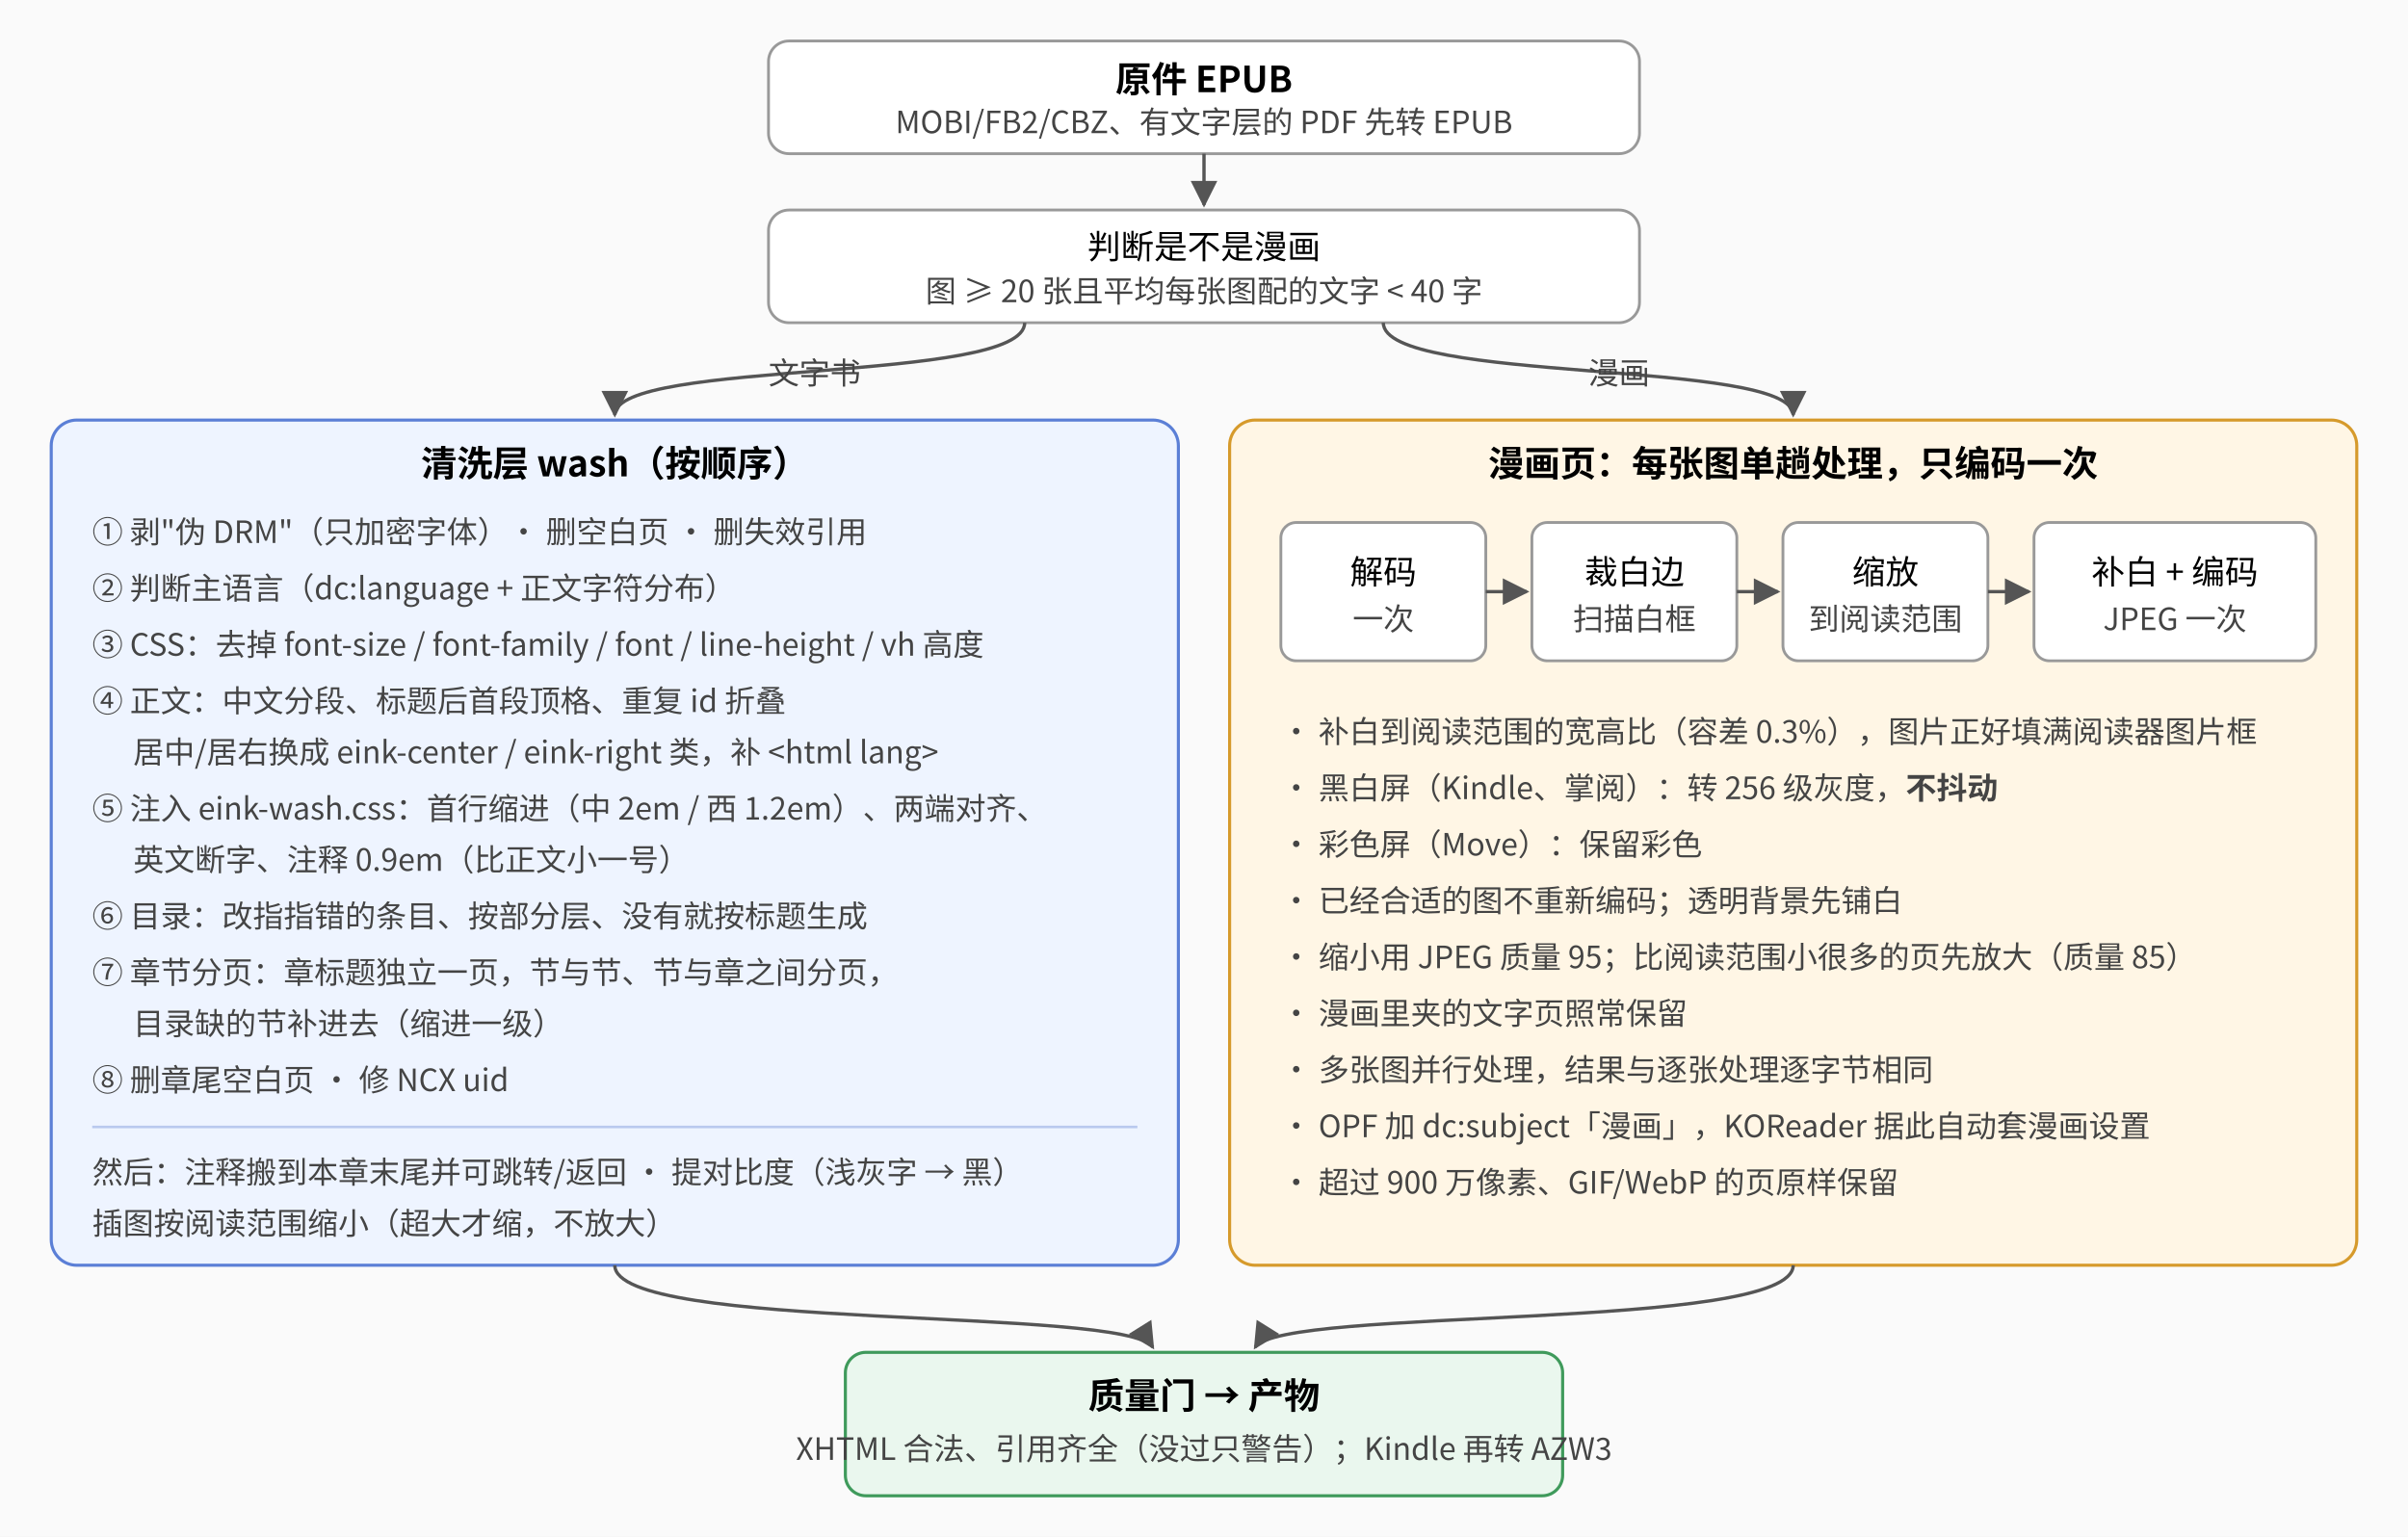
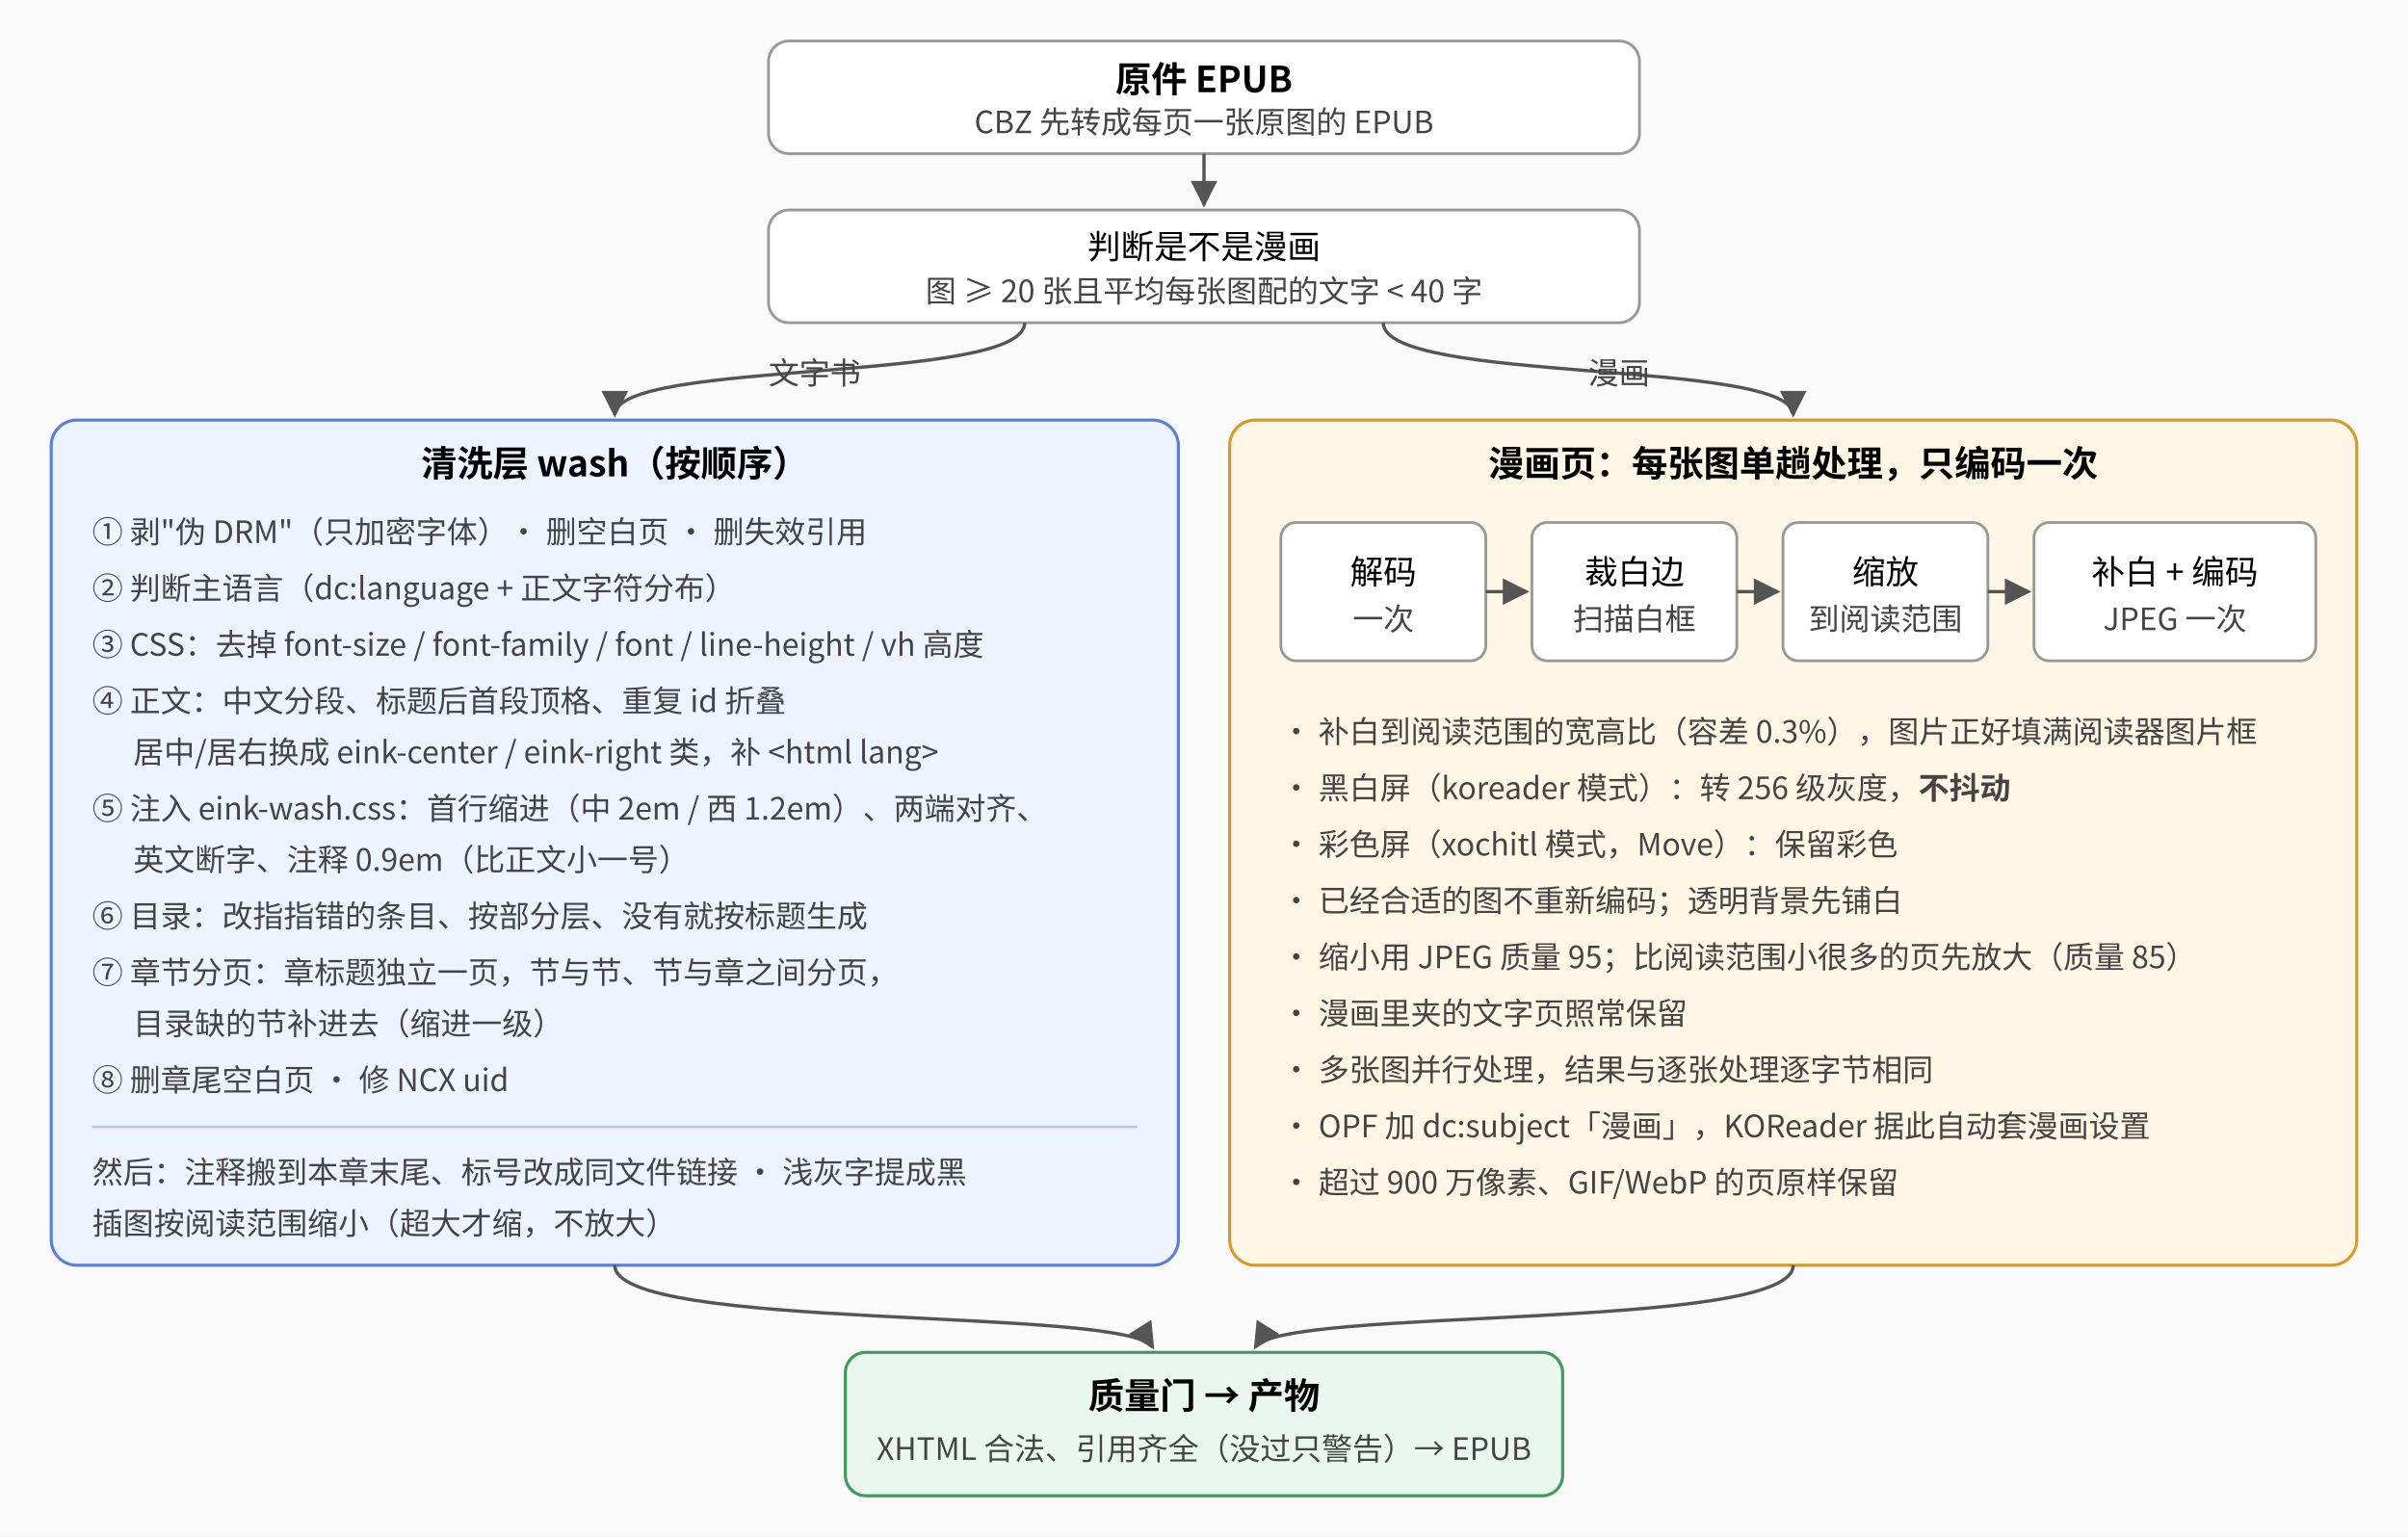
<svg xmlns="http://www.w3.org/2000/svg" viewBox="0 0 940 600" font-family="'Noto Sans CJK SC','PingFang SC','Microsoft YaHei',sans-serif" font-size="13">
  <defs>
    <marker id="a" viewBox="0 0 10 10" refX="9" refY="5" markerWidth="8" markerHeight="8" orient="auto">
      <path d="M0 0L10 5L0 10z" fill="#555" />
    </marker>
    <style>
      .b{fill:#fff;stroke:#999;stroke-width:1.1}
      .t{fill:#eef4ff;stroke:#5b7fd6;stroke-width:1.2}
      .c{fill:#fff6e5;stroke:#d69a2b;stroke-width:1.2}
      .g{fill:#eaf7ee;stroke:#3f9a5b;stroke-width:1.2}
      .h{font-weight:bold;font-size:14px}
      .s{font-size:12px;fill:#444}
      .l{stroke:#555;stroke-width:1.3;fill:none}
    </style>
  </defs>
  <rect width="940" height="600" fill="#fafafa" />
  <rect class="b" x="300" y="16" width="340" height="44" rx="8" />
  <text x="470" y="36" text-anchor="middle" class="h">原件 EPUB</text>
-   <text x="470" y="52" text-anchor="middle" class="s">MOBI/FB2/CBZ、有文字层的 PDF 先转 EPUB</text>
+   <text x="470" y="52" text-anchor="middle" class="s">CBZ 先转成每页一张原图的 EPUB</text>
  <path class="l" d="M470 60 L470 80" marker-end="url(#a)" />
  <rect class="b" x="300" y="82" width="340" height="44" rx="8" />
  <text x="470" y="101" text-anchor="middle">判断是不是漫画</text>
  <text x="470" y="118" text-anchor="middle" class="s">图 ≥ 20 张且平均每张图配的文字 &lt; 40 字</text>
  <path class="l" d="M400 126 C400 150 240 140 240 162" marker-end="url(#a)" />
  <path class="l" d="M540 126 C540 150 700 140 700 162" marker-end="url(#a)" />
  <text x="300" y="150" class="s">文字书</text>
  <text x="620" y="150" class="s">漫画</text>
  <rect class="t" x="20" y="164" width="440" height="330" rx="10" />
  <text x="240" y="186" text-anchor="middle" class="h">清洗层 wash（按顺序）</text>
  <g class="s">
    <text x="36" y="212">① 剥"伪 DRM"（只加密字体）· 删空白页 · 删失效引用</text>
    <text x="36" y="234">② 判断主语言（dc:language + 正文字符分布）</text>
    <text x="36" y="256">③ CSS：去掉 font-size / font-family / font / line-height / vh 高度</text>
    <text x="36" y="278">④ 正文：中文分段、标题后首段顶格、重复 id 折叠</text>
    <text x="52" y="298">居中/居右换成 eink-center / eink-right 类，补 &lt;html lang&gt;</text>
    <text x="36" y="320">⑤ 注入 eink-wash.css：首行缩进（中 2em / 西 1.2em）、两端对齐、</text>
    <text x="52" y="340">英文断字、注释 0.9em（比正文小一号）</text>
    <text x="36" y="362">⑥ 目录：改指指错的条目、按部分层、没有就按标题生成</text>
    <text x="36" y="384">⑦ 章节分页：章标题独立一页，节与节、节与章之间分页，</text>
    <text x="52" y="404">目录缺的节补进去（缩进一级）</text>
    <text x="36" y="426">⑧ 删章尾空白页 · 修 NCX uid</text>
  </g>
  <line x1="36" y1="440" x2="444" y2="440" stroke="#b9c9ee" />
-   <text x="36" y="462" class="s">然后：注释搬到本章末尾并可跳转/返回 · 提对比度（浅灰字 → 黑）</text>
+   <text x="36" y="462" class="s">然后：注释搬到本章末尾、标号改成同文件链接 · 浅灰字提成黑</text>
  <text x="36" y="482" class="s">插图按阅读范围缩小（超大才缩，不放大）</text>
  <rect class="c" x="480" y="164" width="440" height="330" rx="10" />
  <text x="700" y="186" text-anchor="middle" class="h">漫画页：每张图单趟处理，只编码一次</text>
  <g>
    <rect class="b" x="500" y="204" width="80" height="54" rx="6" />
    <text x="540" y="228" text-anchor="middle">解码</text>
    <text x="540" y="246" text-anchor="middle" class="s">一次</text>
    <rect class="b" x="598" y="204" width="80" height="54" rx="6" />
    <text x="638" y="228" text-anchor="middle">裁白边</text>
    <text x="638" y="246" text-anchor="middle" class="s">扫描白框</text>
    <rect class="b" x="696" y="204" width="80" height="54" rx="6" />
    <text x="736" y="228" text-anchor="middle">缩放</text>
    <text x="736" y="246" text-anchor="middle" class="s">到阅读范围</text>
    <rect class="b" x="794" y="204" width="110" height="54" rx="6" />
    <text x="849" y="228" text-anchor="middle">补白 + 编码</text>
    <text x="849" y="246" text-anchor="middle" class="s">JPEG 一次</text>
    <path class="l" d="M580 231 L596 231" marker-end="url(#a)" />
    <path class="l" d="M678 231 L694 231" marker-end="url(#a)" />
    <path class="l" d="M776 231 L792 231" marker-end="url(#a)" />
  </g>
  <g class="s">
    <text x="500" y="290">· 补白到阅读范围的宽高比（容差 0.3%），图片正好填满阅读器图片框</text>
-     <text x="500" y="312">· 黑白屏（Kindle、掌阅）：转 256 级灰度，<tspan font-weight="bold">不抖动</tspan>
+     <text x="500" y="312">· 黑白屏（koreader 模式）：转 256 级灰度，<tspan font-weight="bold">不抖动</tspan>
    </text>
-     <text x="500" y="334">· 彩色屏（Move）：保留彩色</text>
+     <text x="500" y="334">· 彩色屏（xochitl 模式，Move）：保留彩色</text>
    <text x="500" y="356">· 已经合适的图不重新编码；透明背景先铺白</text>
    <text x="500" y="378">· 缩小用 JPEG 质量 95；比阅读范围小很多的页先放大（质量 85）</text>
    <text x="500" y="400">· 漫画里夹的文字页照常保留</text>
    <text x="500" y="422">· 多张图并行处理，结果与逐张处理逐字节相同</text>
    <text x="500" y="444">· OPF 加 dc:subject「漫画」，KOReader 据此自动套漫画设置</text>
    <text x="500" y="466">· 超过 900 万像素、GIF/WebP 的页原样保留</text>
  </g>
  <path class="l" d="M240 494 C240 520 440 510 450 526" marker-end="url(#a)" />
  <path class="l" d="M700 494 C700 520 500 510 490 526" marker-end="url(#a)" />
  <rect class="g" x="330" y="528" width="280" height="56" rx="8" />
  <text x="470" y="550" text-anchor="middle" class="h">质量门 → 产物</text>
-   <text x="470" y="570" text-anchor="middle" class="s">XHTML 合法、引用齐全（没过只警告）；Kindle 再转 AZW3</text>
+   <text x="470" y="570" text-anchor="middle" class="s">XHTML 合法、引用齐全（没过只警告）→ EPUB</text>
</svg>
